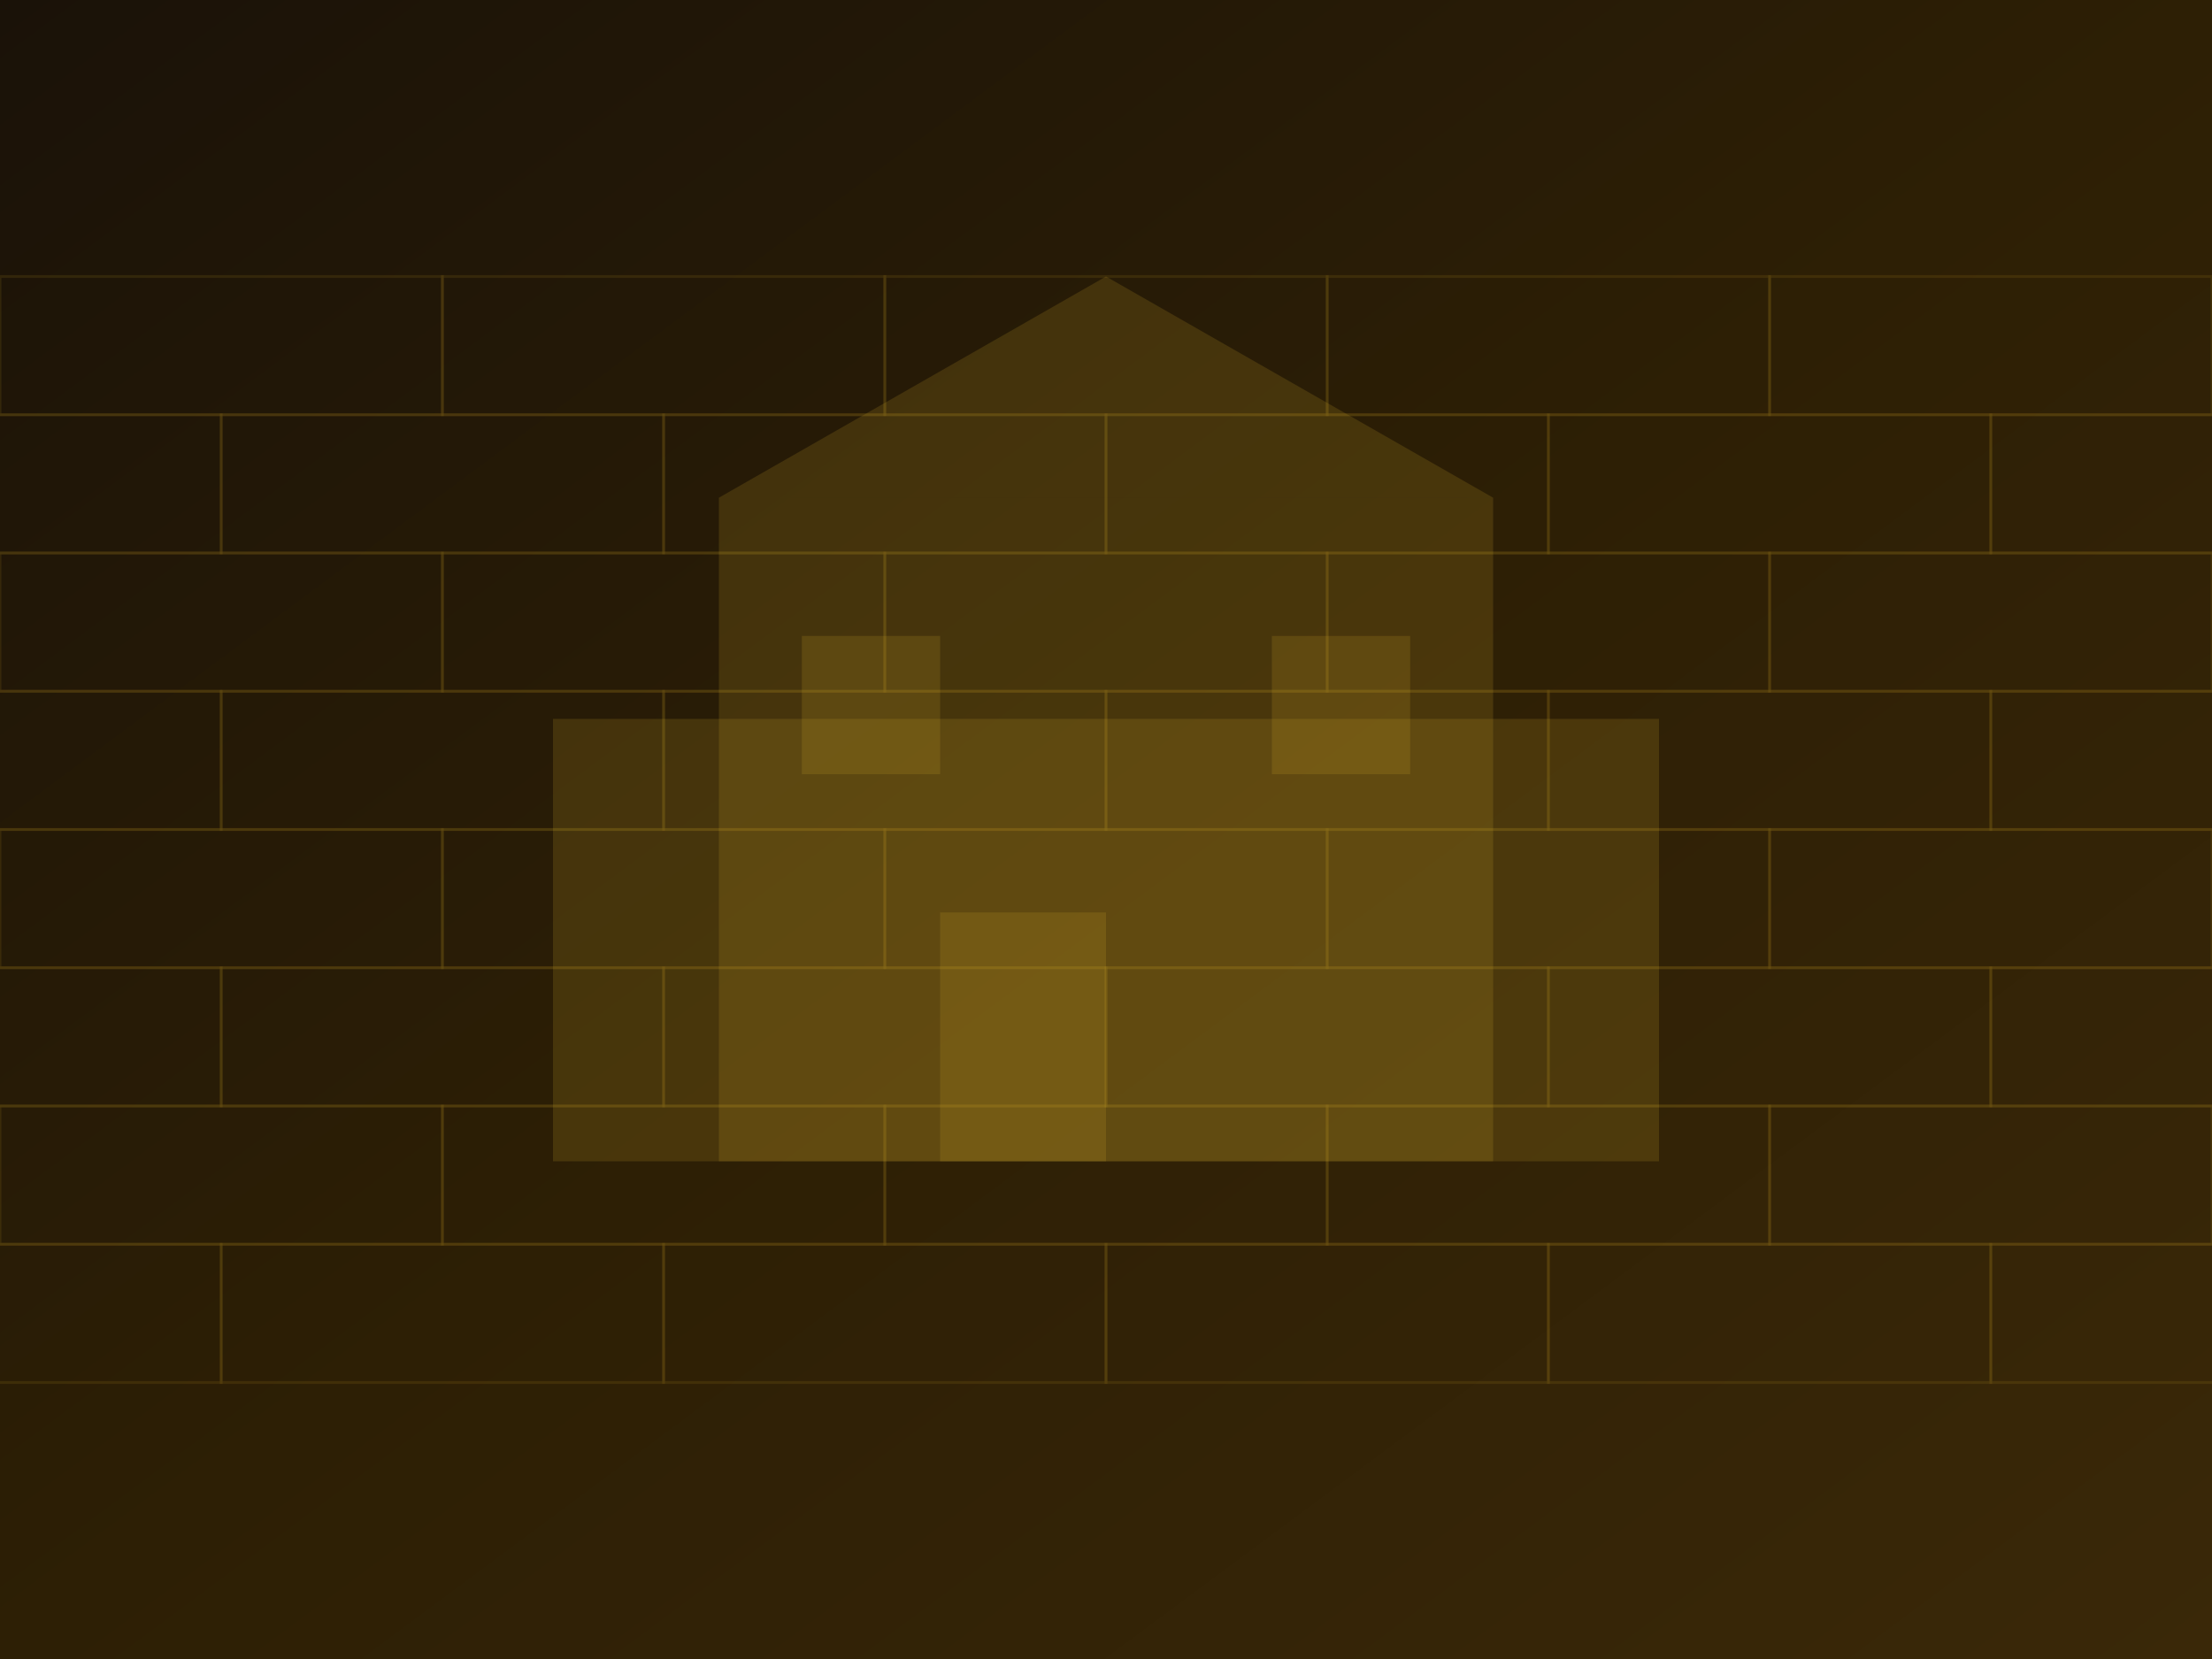
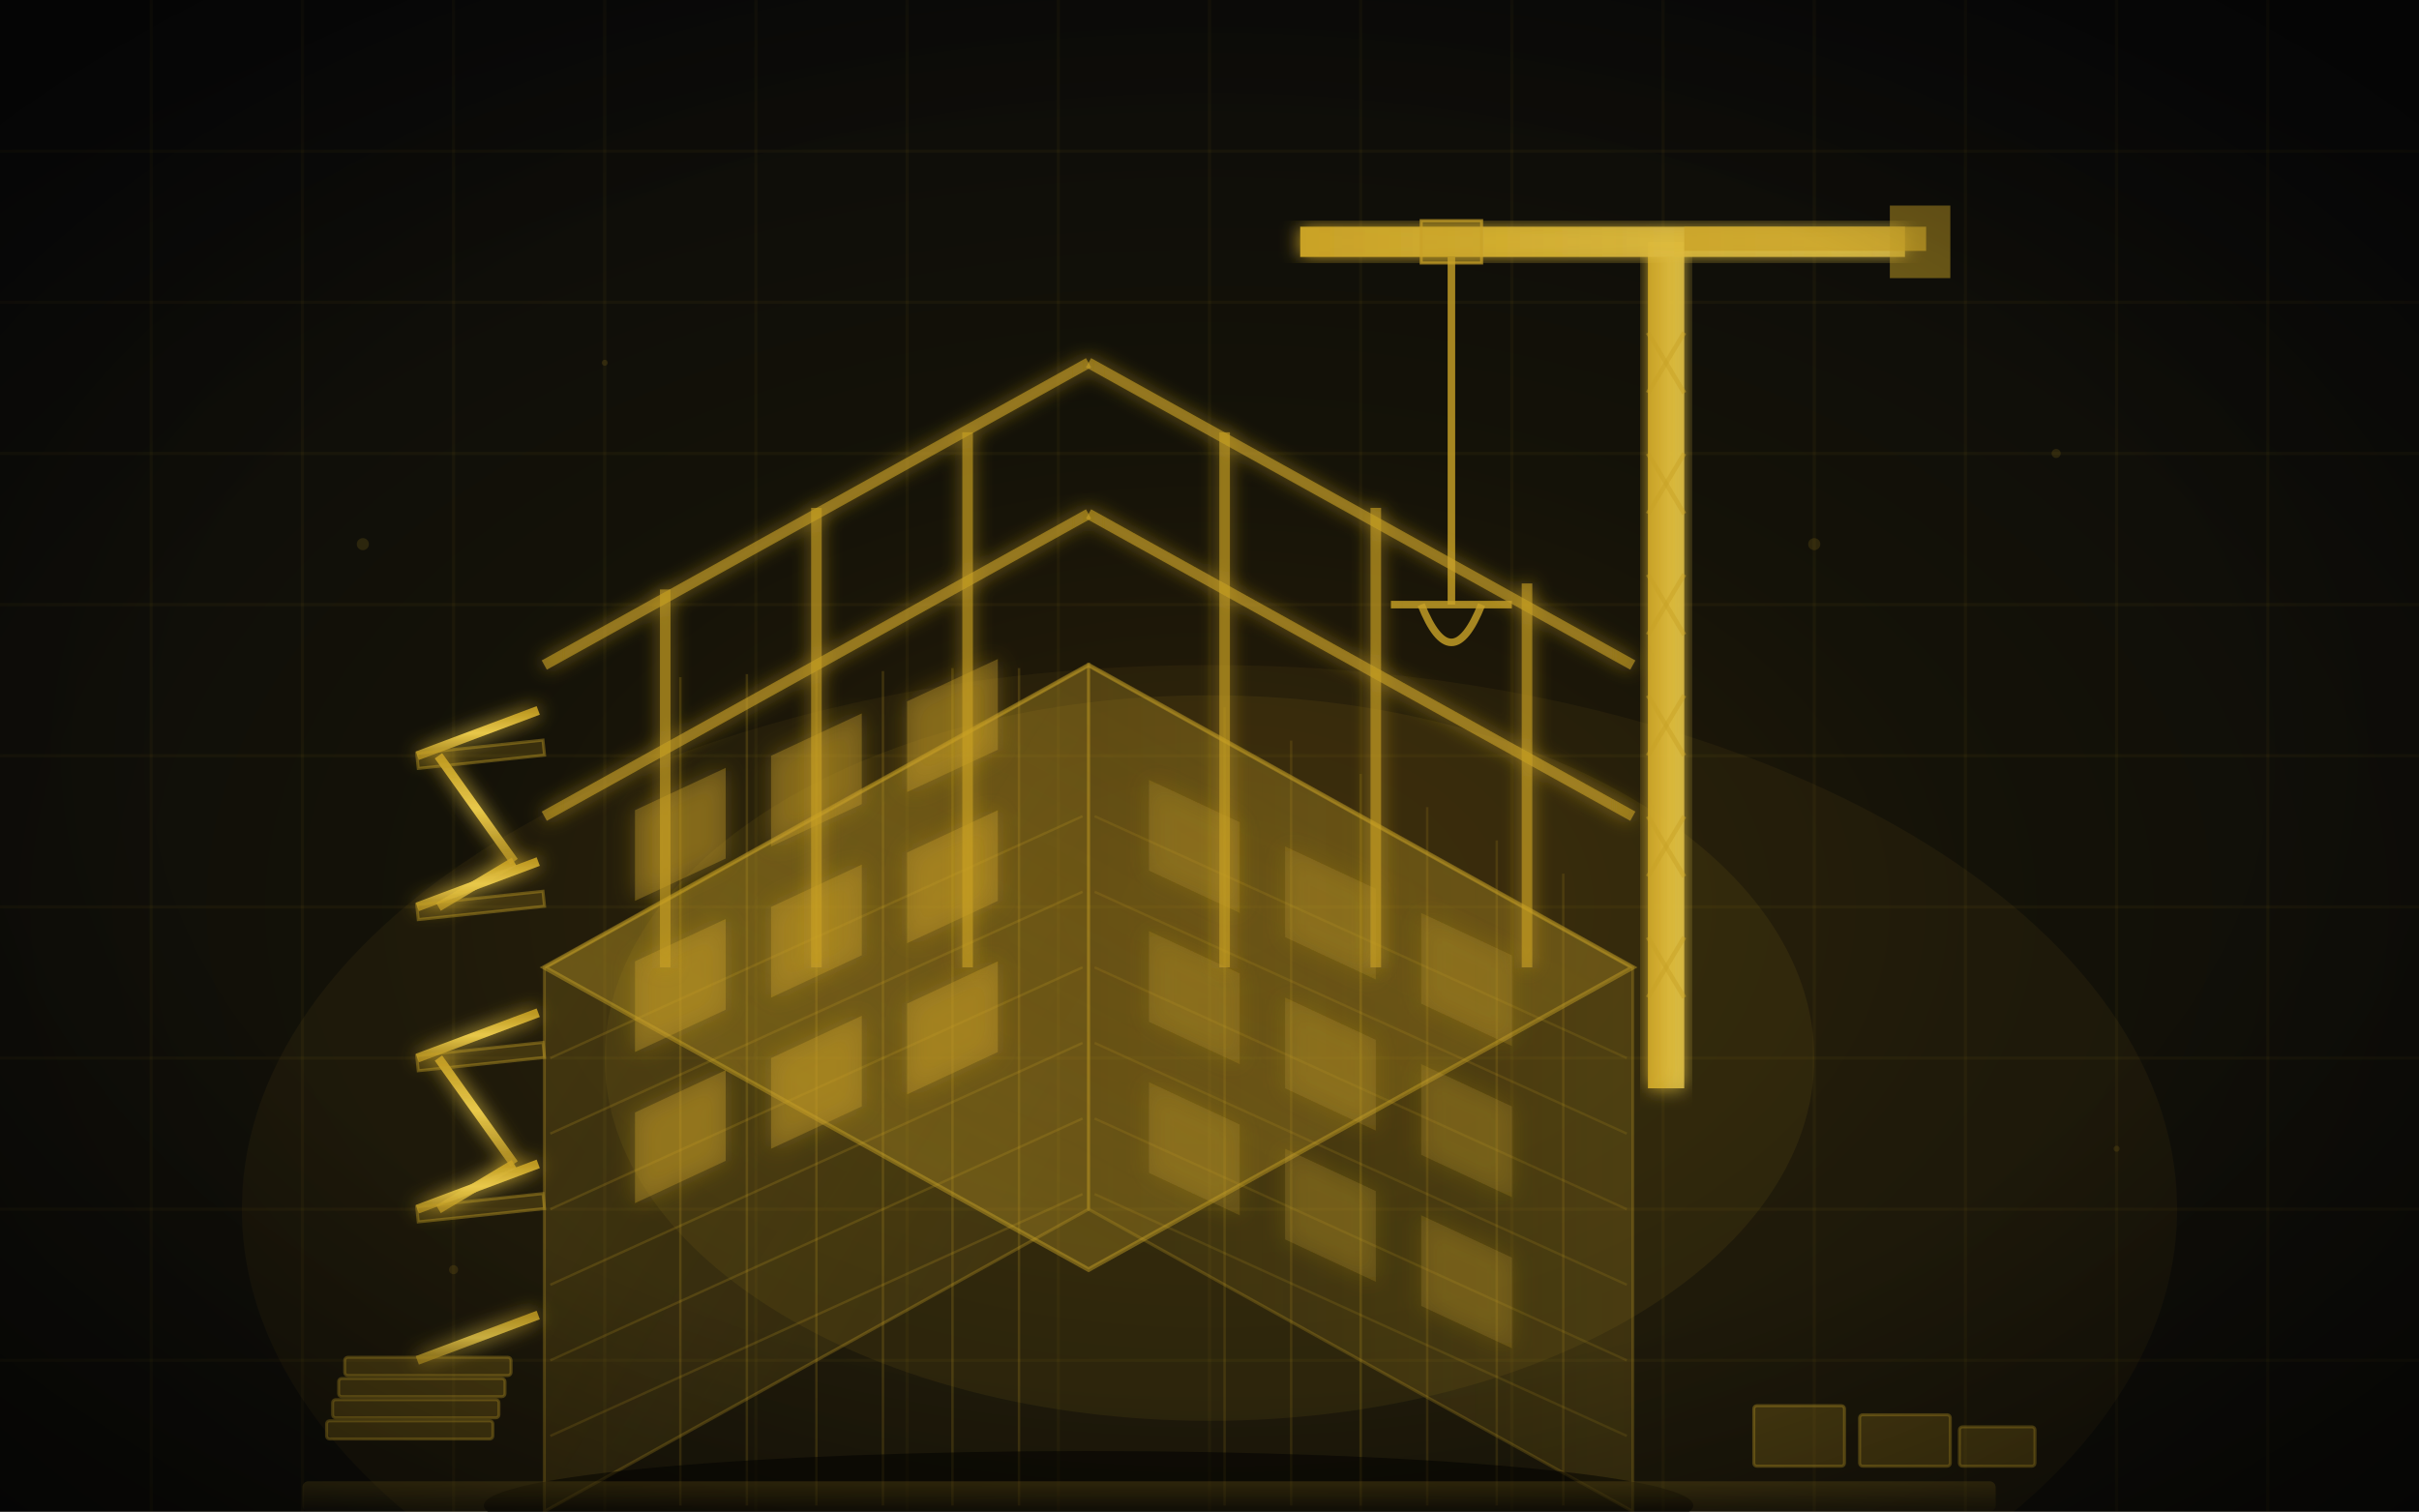
- <svg xmlns="http://www.w3.org/2000/svg" viewBox="0 0 800 600" width="800" height="600">
+ <svg xmlns="http://www.w3.org/2000/svg" viewBox="0 0 800 500" width="800" height="500">
  <defs>
-     <linearGradient id="bg" x1="0%" y1="0%" x2="100%" y2="100%">
-       <stop offset="0%" style="stop-color:#1a1208" />
-       <stop offset="50%" style="stop-color:#2d1f05" />
-       <stop offset="100%" style="stop-color:#3a2808" />
+     <radialGradient id="bgGlow" cx="50%" cy="60%" r="70%">
+       <stop offset="0%" stop-color="#2a1f08" stop-opacity="1" />
+       <stop offset="45%" stop-color="#141208" stop-opacity="1" />
+       <stop offset="100%" stop-color="#0a0a0a" stop-opacity="1" />
+     </radialGradient>
+     <linearGradient id="bgBase" x1="0%" y1="0%" x2="0%" y2="100%">
+       <stop offset="0%" stop-color="#0d0d0d" />
+       <stop offset="100%" stop-color="#1a1505" />
+     </linearGradient>
+     <linearGradient id="buildFace" x1="0%" y1="0%" x2="100%" y2="100%">
+       <stop offset="0%" stop-color="#C9A227" stop-opacity="0.22" />
+       <stop offset="100%" stop-color="#C9A227" stop-opacity="0.08" />
+     </linearGradient>
+     <linearGradient id="buildTop" x1="0%" y1="100%" x2="100%" y2="0%">
+       <stop offset="0%" stop-color="#C9A227" stop-opacity="0.35" />
+       <stop offset="100%" stop-color="#C9A227" stop-opacity="0.15" />
+     </linearGradient>
+     <linearGradient id="buildSide" x1="0%" y1="0%" x2="100%" y2="0%">
+       <stop offset="0%" stop-color="#C9A227" stop-opacity="0.08" />
+       <stop offset="100%" stop-color="#C9A227" stop-opacity="0.18" />
+     </linearGradient>
+     <linearGradient id="steelBeam" x1="0%" y1="0%" x2="0%" y2="100%">
+       <stop offset="0%" stop-color="#C9A227" stop-opacity="0.9" />
+       <stop offset="50%" stop-color="#e8c84a" stop-opacity="1" />
+       <stop offset="100%" stop-color="#C9A227" stop-opacity="0.7" />
+     </linearGradient>
+     <filter id="beamGlow" x="-20%" y="-20%" width="140%" height="140%">
+       <feGaussianBlur stdDeviation="3" result="blur" />
+       <feMerge>
+         <feMergeNode in="blur" />
+         <feMergeNode in="SourceGraphic" />
+       </feMerge>
+     </filter>
+     <filter id="softGlow" x="-50%" y="-50%" width="200%" height="200%">
+       <feGaussianBlur stdDeviation="18" result="blur" />
+       <feMerge>
+         <feMergeNode in="blur" />
+         <feMergeNode in="SourceGraphic" />
+       </feMerge>
+     </filter>
+     <filter id="winGlow" x="-50%" y="-50%" width="200%" height="200%">
+       <feGaussianBlur stdDeviation="4" result="blur" />
+       <feMerge>
+         <feMergeNode in="blur" />
+         <feMergeNode in="SourceGraphic" />
+       </feMerge>
+     </filter>
+     <linearGradient id="craneGrad" x1="0%" y1="0%" x2="100%" y2="0%">
+       <stop offset="0%" stop-color="#C9A227" stop-opacity="1" />
+       <stop offset="100%" stop-color="#e8c84a" stop-opacity="0.8" />
+     </linearGradient>
+     <linearGradient id="groundGrad" x1="0%" y1="0%" x2="0%" y2="100%">
+       <stop offset="0%" stop-color="#C9A227" stop-opacity="0.2" />
+       <stop offset="100%" stop-color="#C9A227" stop-opacity="0.03" />
    </linearGradient>
  </defs>
-   <rect width="800" height="600" fill="url(#bg)" />
-   <g fill="none" stroke="rgba(201,162,39,0.12)" stroke-width="1">
-     <rect x="0" y="100" width="160" height="50" />
-     <rect x="160" y="100" width="160" height="50" />
-     <rect x="320" y="100" width="160" height="50" />
-     <rect x="480" y="100" width="160" height="50" />
-     <rect x="640" y="100" width="160" height="50" />
-     <rect x="-80" y="150" width="160" height="50" />
-     <rect x="80" y="150" width="160" height="50" />
-     <rect x="240" y="150" width="160" height="50" />
-     <rect x="400" y="150" width="160" height="50" />
-     <rect x="560" y="150" width="160" height="50" />
-     <rect x="720" y="150" width="160" height="50" />
-     <rect x="0" y="200" width="160" height="50" />
-     <rect x="160" y="200" width="160" height="50" />
-     <rect x="320" y="200" width="160" height="50" />
-     <rect x="480" y="200" width="160" height="50" />
-     <rect x="640" y="200" width="160" height="50" />
-     <rect x="-80" y="250" width="160" height="50" />
-     <rect x="80" y="250" width="160" height="50" />
-     <rect x="240" y="250" width="160" height="50" />
-     <rect x="400" y="250" width="160" height="50" />
-     <rect x="560" y="250" width="160" height="50" />
-     <rect x="720" y="250" width="160" height="50" />
-     <rect x="0" y="300" width="160" height="50" />
-     <rect x="160" y="300" width="160" height="50" />
-     <rect x="320" y="300" width="160" height="50" />
-     <rect x="480" y="300" width="160" height="50" />
-     <rect x="640" y="300" width="160" height="50" />
-     <rect x="-80" y="350" width="160" height="50" />
-     <rect x="80" y="350" width="160" height="50" />
-     <rect x="240" y="350" width="160" height="50" />
-     <rect x="400" y="350" width="160" height="50" />
-     <rect x="560" y="350" width="160" height="50" />
-     <rect x="720" y="350" width="160" height="50" />
-     <rect x="0" y="400" width="160" height="50" />
-     <rect x="160" y="400" width="160" height="50" />
-     <rect x="320" y="400" width="160" height="50" />
-     <rect x="480" y="400" width="160" height="50" />
-     <rect x="640" y="400" width="160" height="50" />
-     <rect x="-80" y="450" width="160" height="50" />
-     <rect x="80" y="450" width="160" height="50" />
-     <rect x="240" y="450" width="160" height="50" />
-     <rect x="400" y="450" width="160" height="50" />
-     <rect x="560" y="450" width="160" height="50" />
-     <rect x="720" y="450" width="160" height="50" />
-   </g>
-   <g fill="rgba(201,162,39,0.18)">
-     <rect x="260" y="180" width="280" height="240" />
-     <rect x="200" y="260" width="400" height="160" />
-     <polygon points="260,180 400,100 540,180" />
-     <rect x="340" y="330" width="60" height="90" />
-     <rect x="290" y="230" width="50" height="50" />
-     <rect x="460" y="230" width="50" height="50" />
-   </g>
-   <rect width="800" height="600" fill="url(#fade)" opacity="0.3" />
+   <rect width="800" height="500" fill="url(#bgBase)" />
+   <rect width="800" height="500" fill="url(#bgGlow)" />
+   <ellipse cx="400" cy="400" rx="320" ry="180" fill="#C9A227" fill-opacity="0.06" />
+   <ellipse cx="400" cy="350" rx="200" ry="120" fill="#C9A227" fill-opacity="0.08" />
+   <g stroke="rgba(201,162,39,0.05)" stroke-width="1" fill="none">
+     <line x1="0" y1="50" x2="800" y2="50" />
+     <line x1="0" y1="100" x2="800" y2="100" />
+     <line x1="0" y1="150" x2="800" y2="150" />
+     <line x1="0" y1="200" x2="800" y2="200" />
+     <line x1="0" y1="250" x2="800" y2="250" />
+     <line x1="0" y1="300" x2="800" y2="300" />
+     <line x1="0" y1="350" x2="800" y2="350" />
+     <line x1="0" y1="400" x2="800" y2="400" />
+     <line x1="0" y1="450" x2="800" y2="450" />
+     <line x1="50" y1="0" x2="50" y2="500" />
+     <line x1="100" y1="0" x2="100" y2="500" />
+     <line x1="150" y1="0" x2="150" y2="500" />
+     <line x1="200" y1="0" x2="200" y2="500" />
+     <line x1="250" y1="0" x2="250" y2="500" />
+     <line x1="300" y1="0" x2="300" y2="500" />
+     <line x1="350" y1="0" x2="350" y2="500" />
+     <line x1="400" y1="0" x2="400" y2="500" />
+     <line x1="450" y1="0" x2="450" y2="500" />
+     <line x1="500" y1="0" x2="500" y2="500" />
+     <line x1="550" y1="0" x2="550" y2="500" />
+     <line x1="600" y1="0" x2="600" y2="500" />
+     <line x1="650" y1="0" x2="650" y2="500" />
+     <line x1="700" y1="0" x2="700" y2="500" />
+     <line x1="750" y1="0" x2="750" y2="500" />
+   </g>
+   <polygon points="180,320 360,220 360,400 180,500" fill="url(#buildFace)" stroke="rgba(201,162,39,0.3)" stroke-width="1" />
+   <polygon points="360,220 540,320 540,500 360,400" fill="url(#buildSide)" stroke="rgba(201,162,39,0.25)" stroke-width="1" />
+   <polygon points="180,320 360,220 540,320 360,420" fill="url(#buildTop)" stroke="rgba(201,162,39,0.45)" stroke-width="1.5" />
+   <g fill="none" stroke="rgba(201,162,39,0.2)" stroke-width="0.8">
+     <line x1="182" y1="350" x2="358" y2="270" />
+     <line x1="182" y1="375" x2="358" y2="295" />
+     <line x1="182" y1="400" x2="358" y2="320" />
+     <line x1="182" y1="425" x2="358" y2="345" />
+     <line x1="182" y1="450" x2="358" y2="370" />
+     <line x1="182" y1="475" x2="358" y2="395" />
+     <line x1="225" y1="224" x2="225" y2="498" />
+     <line x1="270" y1="222" x2="270" y2="498" />
+     <line x1="315" y1="221" x2="315" y2="498" />
+     <line x1="247" y1="223" x2="247" y2="498" />
+     <line x1="292" y1="222" x2="292" y2="498" />
+     <line x1="337" y1="221" x2="337" y2="498" />
+   </g>
+   <g fill="none" stroke="rgba(201,162,39,0.15)" stroke-width="0.8">
+     <line x1="362" y1="270" x2="538" y2="350" />
+     <line x1="362" y1="295" x2="538" y2="375" />
+     <line x1="362" y1="320" x2="538" y2="400" />
+     <line x1="362" y1="345" x2="538" y2="425" />
+     <line x1="362" y1="370" x2="538" y2="450" />
+     <line x1="362" y1="395" x2="538" y2="475" />
+     <line x1="405" y1="234" x2="405" y2="498" />
+     <line x1="450" y1="256" x2="450" y2="498" />
+     <line x1="495" y1="278" x2="495" y2="498" />
+     <line x1="427" y1="245" x2="427" y2="498" />
+     <line x1="472" y1="267" x2="472" y2="498" />
+     <line x1="517" y1="289" x2="517" y2="498" />
+   </g>
+   <g fill="rgba(201,162,39,0.35)" filter="url(#winGlow)">
+     <polygon points="210,268 240,254 240,284 210,298" />
+     <polygon points="255,250 285,236 285,266 255,280" />
+     <polygon points="300,232 330,218 330,248 300,262" />
+     <polygon points="210,318 240,304 240,334 210,348" />
+     <polygon points="255,300 285,286 285,316 255,330" />
+     <polygon points="300,282 330,268 330,298 300,312" />
+     <polygon points="210,368 240,354 240,384 210,398" />
+     <polygon points="255,350 285,336 285,366 255,380" />
+     <polygon points="300,332 330,318 330,348 300,362" />
+   </g>
+   <g fill="rgba(201,162,39,0.2)" filter="url(#winGlow)">
+     <polygon points="380,258 410,272 410,302 380,288" />
+     <polygon points="425,280 455,294 455,324 425,310" />
+     <polygon points="470,302 500,316 500,346 470,332" />
+     <polygon points="380,308 410,322 410,352 380,338" />
+     <polygon points="425,330 455,344 455,374 425,360" />
+     <polygon points="470,352 500,366 500,396 470,382" />
+     <polygon points="380,358 410,372 410,402 380,388" />
+     <polygon points="425,380 455,394 455,424 425,410" />
+     <polygon points="470,402 500,416 500,446 470,432" />
+   </g>
+   <g stroke="url(#steelBeam)" stroke-width="3" fill="none" filter="url(#beamGlow)">
+     <line x1="145" y1="200" x2="145" y2="500" />
+     <line x1="170" y1="190" x2="170" y2="500" />
+     <line x1="138" y1="250" x2="178" y2="235" />
+     <line x1="138" y1="300" x2="178" y2="285" />
+     <line x1="138" y1="350" x2="178" y2="335" />
+     <line x1="138" y1="400" x2="178" y2="385" />
+     <line x1="138" y1="450" x2="178" y2="435" />
+     <line x1="145" y1="250" x2="170" y2="285" />
+     <line x1="170" y1="285" x2="145" y2="300" />
+     <line x1="145" y1="350" x2="170" y2="385" />
+     <line x1="170" y1="385" x2="145" y2="400" />
+   </g>
+   <g fill="rgba(201,162,39,0.2)" stroke="rgba(201,162,39,0.4)" stroke-width="1">
+     <rect x="138" y="247" width="42" height="5" transform="rotate(-6,159,250)" />
+     <rect x="138" y="297" width="42" height="5" transform="rotate(-6,159,300)" />
+     <rect x="138" y="347" width="42" height="5" transform="rotate(-6,159,350)" />
+     <rect x="138" y="397" width="42" height="5" transform="rotate(-6,159,400)" />
+   </g>
+   <rect x="545" y="80" width="12" height="280" fill="url(#craneGrad)" filter="url(#beamGlow)" />
+   <g stroke="rgba(201,162,39,0.5)" stroke-width="1.5" fill="none">
+     <line x1="545" y1="110" x2="557" y2="130" />
+     <line x1="557" y1="110" x2="545" y2="130" />
+     <line x1="545" y1="150" x2="557" y2="170" />
+     <line x1="557" y1="150" x2="545" y2="170" />
+     <line x1="545" y1="190" x2="557" y2="210" />
+     <line x1="557" y1="190" x2="545" y2="210" />
+     <line x1="545" y1="230" x2="557" y2="250" />
+     <line x1="557" y1="230" x2="545" y2="250" />
+     <line x1="545" y1="270" x2="557" y2="290" />
+     <line x1="557" y1="270" x2="545" y2="290" />
+     <line x1="545" y1="310" x2="557" y2="330" />
+     <line x1="557" y1="310" x2="545" y2="330" />
+   </g>
+   <rect x="430" y="75" width="200" height="10" fill="url(#craneGrad)" filter="url(#beamGlow)" />
+   <rect x="557" y="75" width="80" height="8" fill="rgba(201,162,39,0.7)" />
+   <rect x="625" y="68" width="20" height="24" fill="rgba(201,162,39,0.5)" />
+   <line x1="480" y1="85" x2="480" y2="200" stroke="rgba(201,162,39,0.8)" stroke-width="2.5" />
+   <line x1="460" y1="200" x2="500" y2="200" stroke="rgba(201,162,39,0.8)" stroke-width="2.5" />
+   <path d="M470,200 Q480,225 490,200" fill="none" stroke="rgba(201,162,39,0.8)" stroke-width="2.5" />
+   <rect x="470" y="73" width="20" height="14" fill="rgba(201,162,39,0.4)" stroke="rgba(201,162,39,0.7)" stroke-width="1" />
+   <g stroke="rgba(201,162,39,0.6)" stroke-width="3.5" fill="none" filter="url(#beamGlow)">
+     <line x1="180" y1="220" x2="360" y2="120" />
+     <line x1="360" y1="120" x2="540" y2="220" />
+     <line x1="220" y1="195" x2="220" y2="320" />
+     <line x1="270" y1="168" x2="270" y2="320" />
+     <line x1="320" y1="143" x2="320" y2="320" />
+     <line x1="405" y1="143" x2="405" y2="320" />
+     <line x1="455" y1="168" x2="455" y2="320" />
+     <line x1="505" y1="193" x2="505" y2="320" />
+     <line x1="180" y1="270" x2="360" y2="170" />
+     <line x1="360" y1="170" x2="540" y2="270" />
+   </g>
+   <ellipse cx="360" cy="498" rx="200" ry="18" fill="rgba(0,0,0,0.5)" />
+   <rect x="100" y="490" width="560" height="10" fill="url(#groundGrad)" rx="2" />
+   <g fill="rgba(201,162,39,0.25)" stroke="rgba(201,162,39,0.4)" stroke-width="1">
+     <rect x="108" y="470" width="55" height="6" rx="1" />
+     <rect x="110" y="463" width="55" height="6" rx="1" />
+     <rect x="112" y="456" width="55" height="6" rx="1" />
+     <rect x="114" y="449" width="55" height="6" rx="1" />
+     <rect x="580" y="465" width="30" height="20" rx="1" />
+     <rect x="615" y="468" width="30" height="17" rx="1" />
+     <rect x="648" y="472" width="25" height="13" rx="1" />
+   </g>
+   <g fill="rgba(201,162,39,0.15)">
+     <circle cx="120" cy="180" r="2" />
+     <circle cx="680" cy="150" r="1.5" />
+     <circle cx="200" cy="120" r="1" />
+     <circle cx="600" cy="180" r="2" />
+     <circle cx="150" cy="420" r="1.5" />
+     <circle cx="700" cy="380" r="1" />
+   </g>
+   <radialGradient id="vignette" cx="50%" cy="50%" r="70%">
+     <stop offset="60%" stop-color="transparent" />
+     <stop offset="100%" stop-color="#000000" stop-opacity="0.55" />
+   </radialGradient>
+   <rect width="800" height="500" fill="url(#vignette)" />
</svg>
